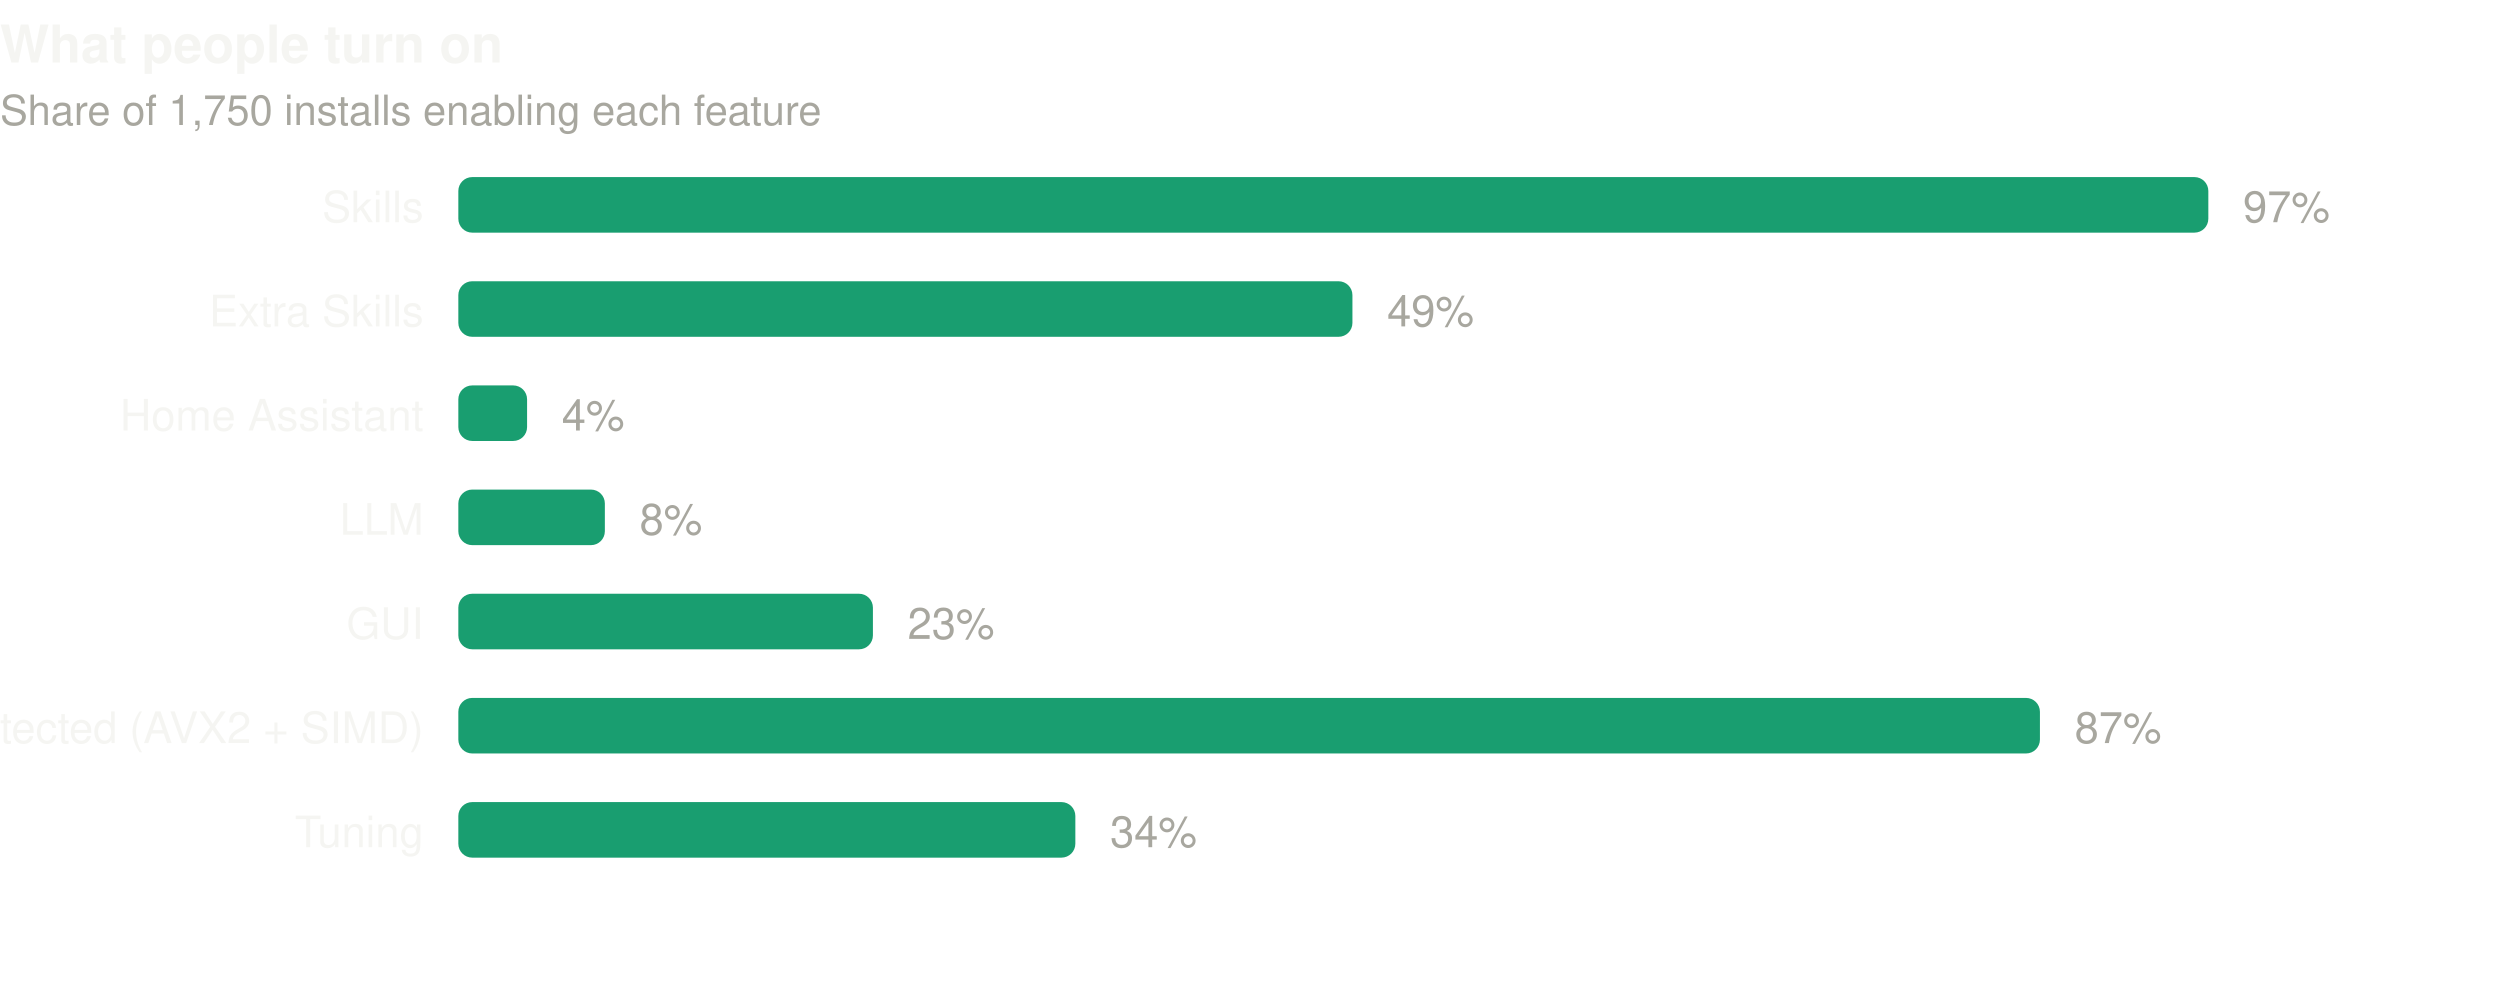
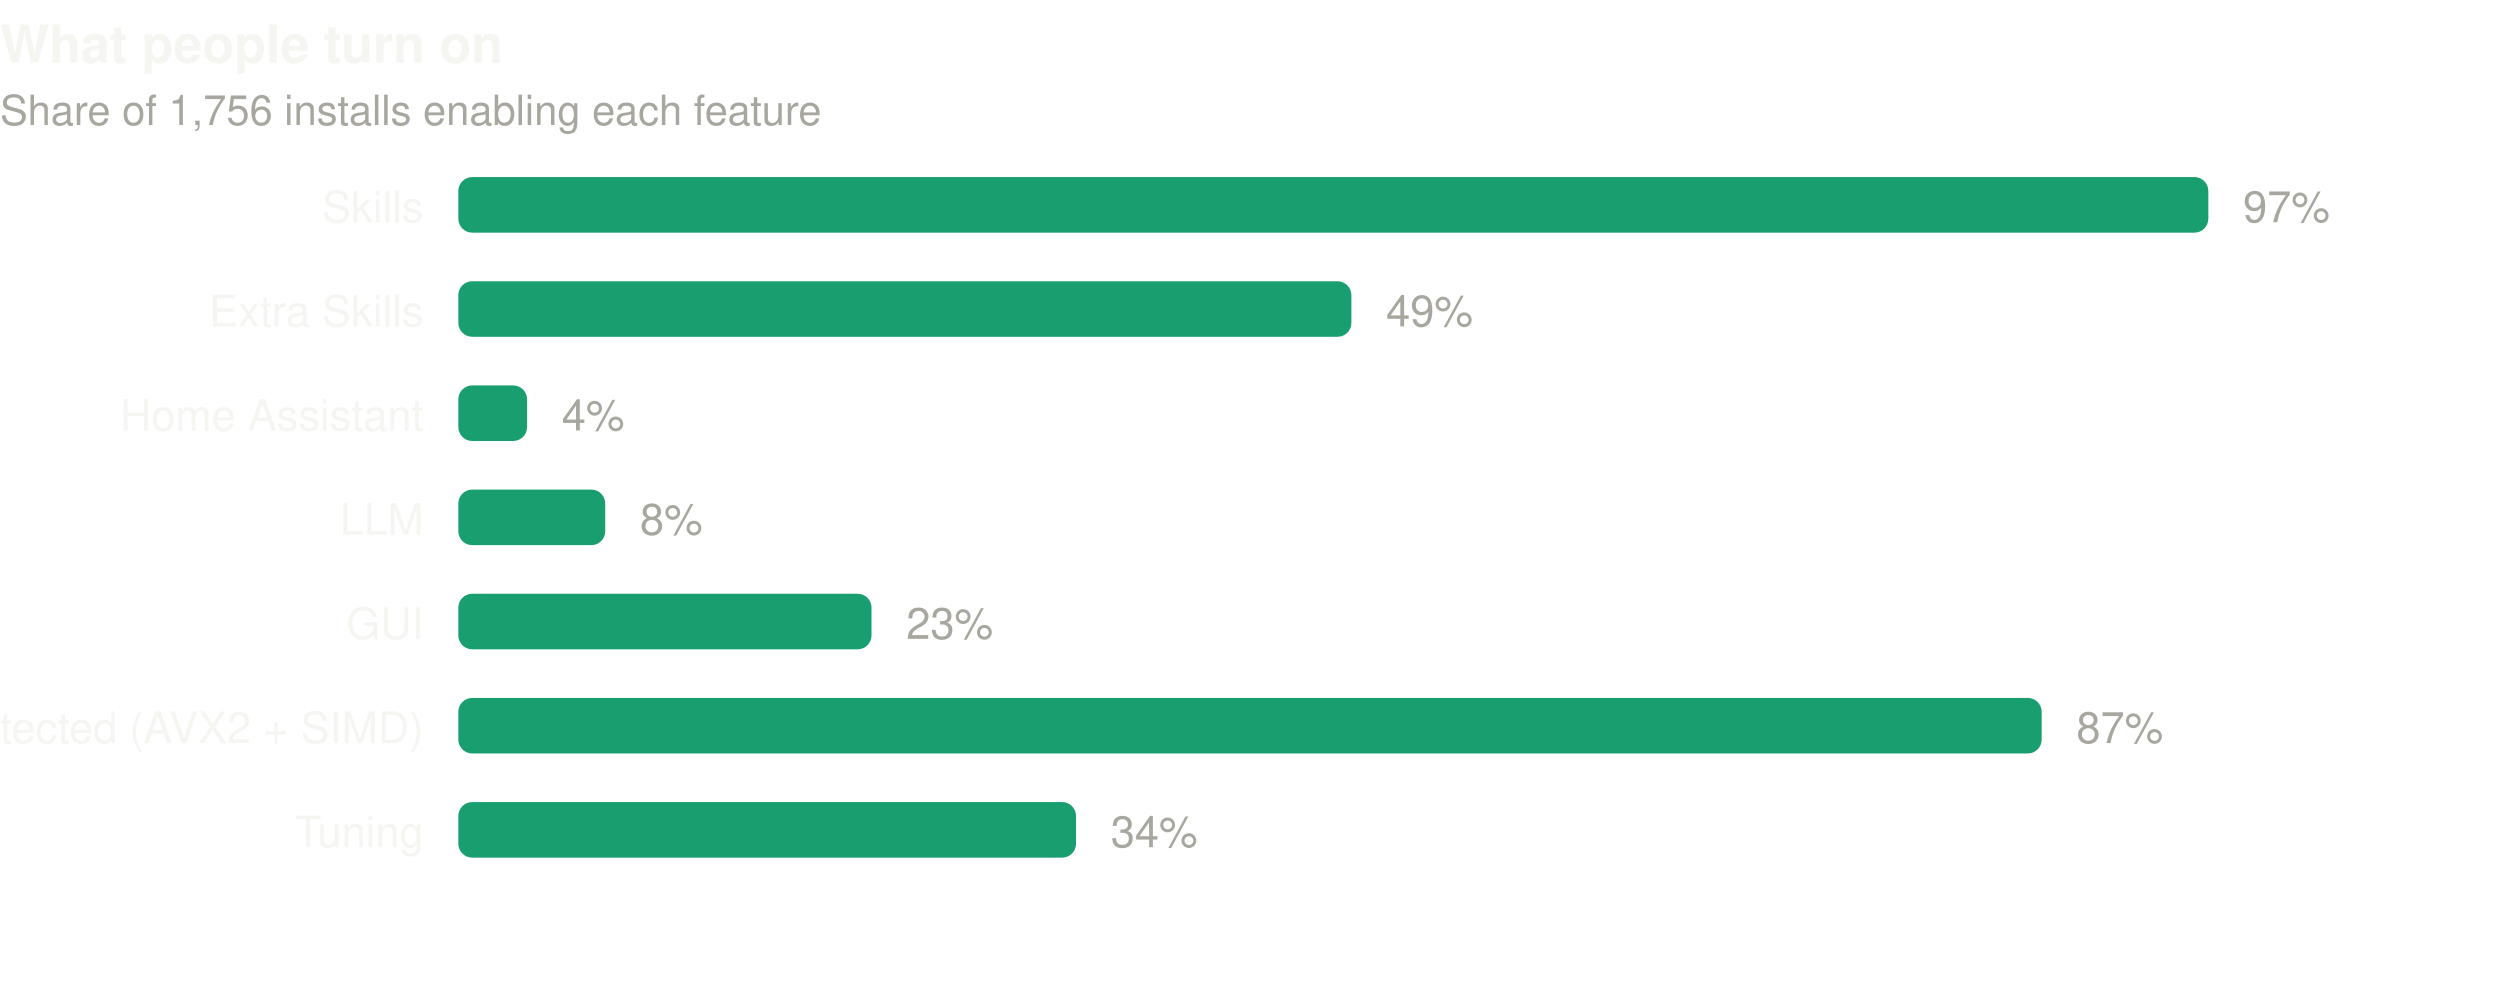
- <svg xmlns="http://www.w3.org/2000/svg" width="720" height="284" viewBox="0 0 720 284" role="img" aria-label="What people turn on. Share of 1,750 installs enabling each feature">
+ <svg xmlns="http://www.w3.org/2000/svg" width="720" height="284" viewBox="0 0 720 284" role="img" aria-label="What people turn on. Share of 1,756 installs enabling each feature">
  <text x="0" y="18" font-family="ui-sans-serif,-apple-system,BlinkMacSystemFont,'Segoe UI',Helvetica,Arial,sans-serif" font-size="15" font-weight="600" fill="#f5f5f2">What people turn on</text>
-   <text x="0" y="36" font-family="ui-sans-serif,-apple-system,BlinkMacSystemFont,'Segoe UI',Helvetica,Arial,sans-serif" font-size="12" fill="#a8a79f">Share of 1,750 installs enabling each feature</text>
+   <text x="0" y="36" font-family="ui-sans-serif,-apple-system,BlinkMacSystemFont,'Segoe UI',Helvetica,Arial,sans-serif" font-size="12" fill="#a8a79f">Share of 1,756 installs enabling each feature</text>
  <text x="122" y="64.0" text-anchor="end" font-family="ui-sans-serif,-apple-system,BlinkMacSystemFont,'Segoe UI',Helvetica,Arial,sans-serif" font-size="12.5" fill="#f5f5f2">Skills</text>
  <rect x="132" y="51.0" width="504.0" height="16" rx="4" fill="#199e70" />
  <text x="646.0" y="64.0" font-family="ui-sans-serif,-apple-system,BlinkMacSystemFont,'Segoe UI',Helvetica,Arial,sans-serif" font-size="12.5" fill="#a8a79f">97%</text>
  <text x="122" y="94.0" text-anchor="end" font-family="ui-sans-serif,-apple-system,BlinkMacSystemFont,'Segoe UI',Helvetica,Arial,sans-serif" font-size="12.5" fill="#f5f5f2">Extra Skills</text>
-   <rect x="132" y="81.0" width="257.5" height="16" rx="4" fill="#199e70" />
-   <text x="399.5" y="94.0" font-family="ui-sans-serif,-apple-system,BlinkMacSystemFont,'Segoe UI',Helvetica,Arial,sans-serif" font-size="12.5" fill="#a8a79f">49%</text>
+   <rect x="132" y="81.0" width="257.2" height="16" rx="4" fill="#199e70" />
+   <text x="399.2" y="94.0" font-family="ui-sans-serif,-apple-system,BlinkMacSystemFont,'Segoe UI',Helvetica,Arial,sans-serif" font-size="12.5" fill="#a8a79f">49%</text>
  <text x="122" y="124.0" text-anchor="end" font-family="ui-sans-serif,-apple-system,BlinkMacSystemFont,'Segoe UI',Helvetica,Arial,sans-serif" font-size="12.5" fill="#f5f5f2">Home Assistant</text>
  <rect x="132" y="111.0" width="19.8" height="16" rx="4" fill="#199e70" />
  <text x="161.8" y="124.0" font-family="ui-sans-serif,-apple-system,BlinkMacSystemFont,'Segoe UI',Helvetica,Arial,sans-serif" font-size="12.5" fill="#a8a79f">4%</text>
  <text x="122" y="154.0" text-anchor="end" font-family="ui-sans-serif,-apple-system,BlinkMacSystemFont,'Segoe UI',Helvetica,Arial,sans-serif" font-size="12.5" fill="#f5f5f2">LLM</text>
-   <rect x="132" y="141.0" width="42.2" height="16" rx="4" fill="#199e70" />
-   <text x="184.2" y="154.0" font-family="ui-sans-serif,-apple-system,BlinkMacSystemFont,'Segoe UI',Helvetica,Arial,sans-serif" font-size="12.5" fill="#a8a79f">8%</text>
+   <rect x="132" y="141.0" width="42.3" height="16" rx="4" fill="#199e70" />
+   <text x="184.3" y="154.0" font-family="ui-sans-serif,-apple-system,BlinkMacSystemFont,'Segoe UI',Helvetica,Arial,sans-serif" font-size="12.5" fill="#a8a79f">8%</text>
  <text x="122" y="184.0" text-anchor="end" font-family="ui-sans-serif,-apple-system,BlinkMacSystemFont,'Segoe UI',Helvetica,Arial,sans-serif" font-size="12.5" fill="#f5f5f2">GUI</text>
-   <rect x="132" y="171.0" width="119.4" height="16" rx="4" fill="#199e70" />
-   <text x="261.4" y="184.0" font-family="ui-sans-serif,-apple-system,BlinkMacSystemFont,'Segoe UI',Helvetica,Arial,sans-serif" font-size="12.5" fill="#a8a79f">23%</text>
+   <rect x="132" y="171.0" width="119.0" height="16" rx="4" fill="#199e70" />
+   <text x="261.0" y="184.0" font-family="ui-sans-serif,-apple-system,BlinkMacSystemFont,'Segoe UI',Helvetica,Arial,sans-serif" font-size="12.5" fill="#a8a79f">23%</text>
  <text x="122" y="214.0" text-anchor="end" font-family="ui-sans-serif,-apple-system,BlinkMacSystemFont,'Segoe UI',Helvetica,Arial,sans-serif" font-size="12.5" fill="#f5f5f2">CPU capability detected (AVX2 + SIMD)</text>
-   <rect x="132" y="201.0" width="455.5" height="16" rx="4" fill="#199e70" />
-   <text x="597.5" y="214.0" font-family="ui-sans-serif,-apple-system,BlinkMacSystemFont,'Segoe UI',Helvetica,Arial,sans-serif" font-size="12.5" fill="#a8a79f">87%</text>
+   <rect x="132" y="201.0" width="456.0" height="16" rx="4" fill="#199e70" />
+   <text x="598.0" y="214.0" font-family="ui-sans-serif,-apple-system,BlinkMacSystemFont,'Segoe UI',Helvetica,Arial,sans-serif" font-size="12.5" fill="#a8a79f">87%</text>
  <text x="122" y="244.0" text-anchor="end" font-family="ui-sans-serif,-apple-system,BlinkMacSystemFont,'Segoe UI',Helvetica,Arial,sans-serif" font-size="12.5" fill="#f5f5f2">Tuning</text>
-   <rect x="132" y="231.0" width="177.7" height="16" rx="4" fill="#199e70" />
-   <text x="319.7" y="244.0" font-family="ui-sans-serif,-apple-system,BlinkMacSystemFont,'Segoe UI',Helvetica,Arial,sans-serif" font-size="12.5" fill="#a8a79f">34%</text>
+   <rect x="132" y="231.0" width="177.9" height="16" rx="4" fill="#199e70" />
+   <text x="319.9" y="244.0" font-family="ui-sans-serif,-apple-system,BlinkMacSystemFont,'Segoe UI',Helvetica,Arial,sans-serif" font-size="12.5" fill="#a8a79f">34%</text>
</svg>
